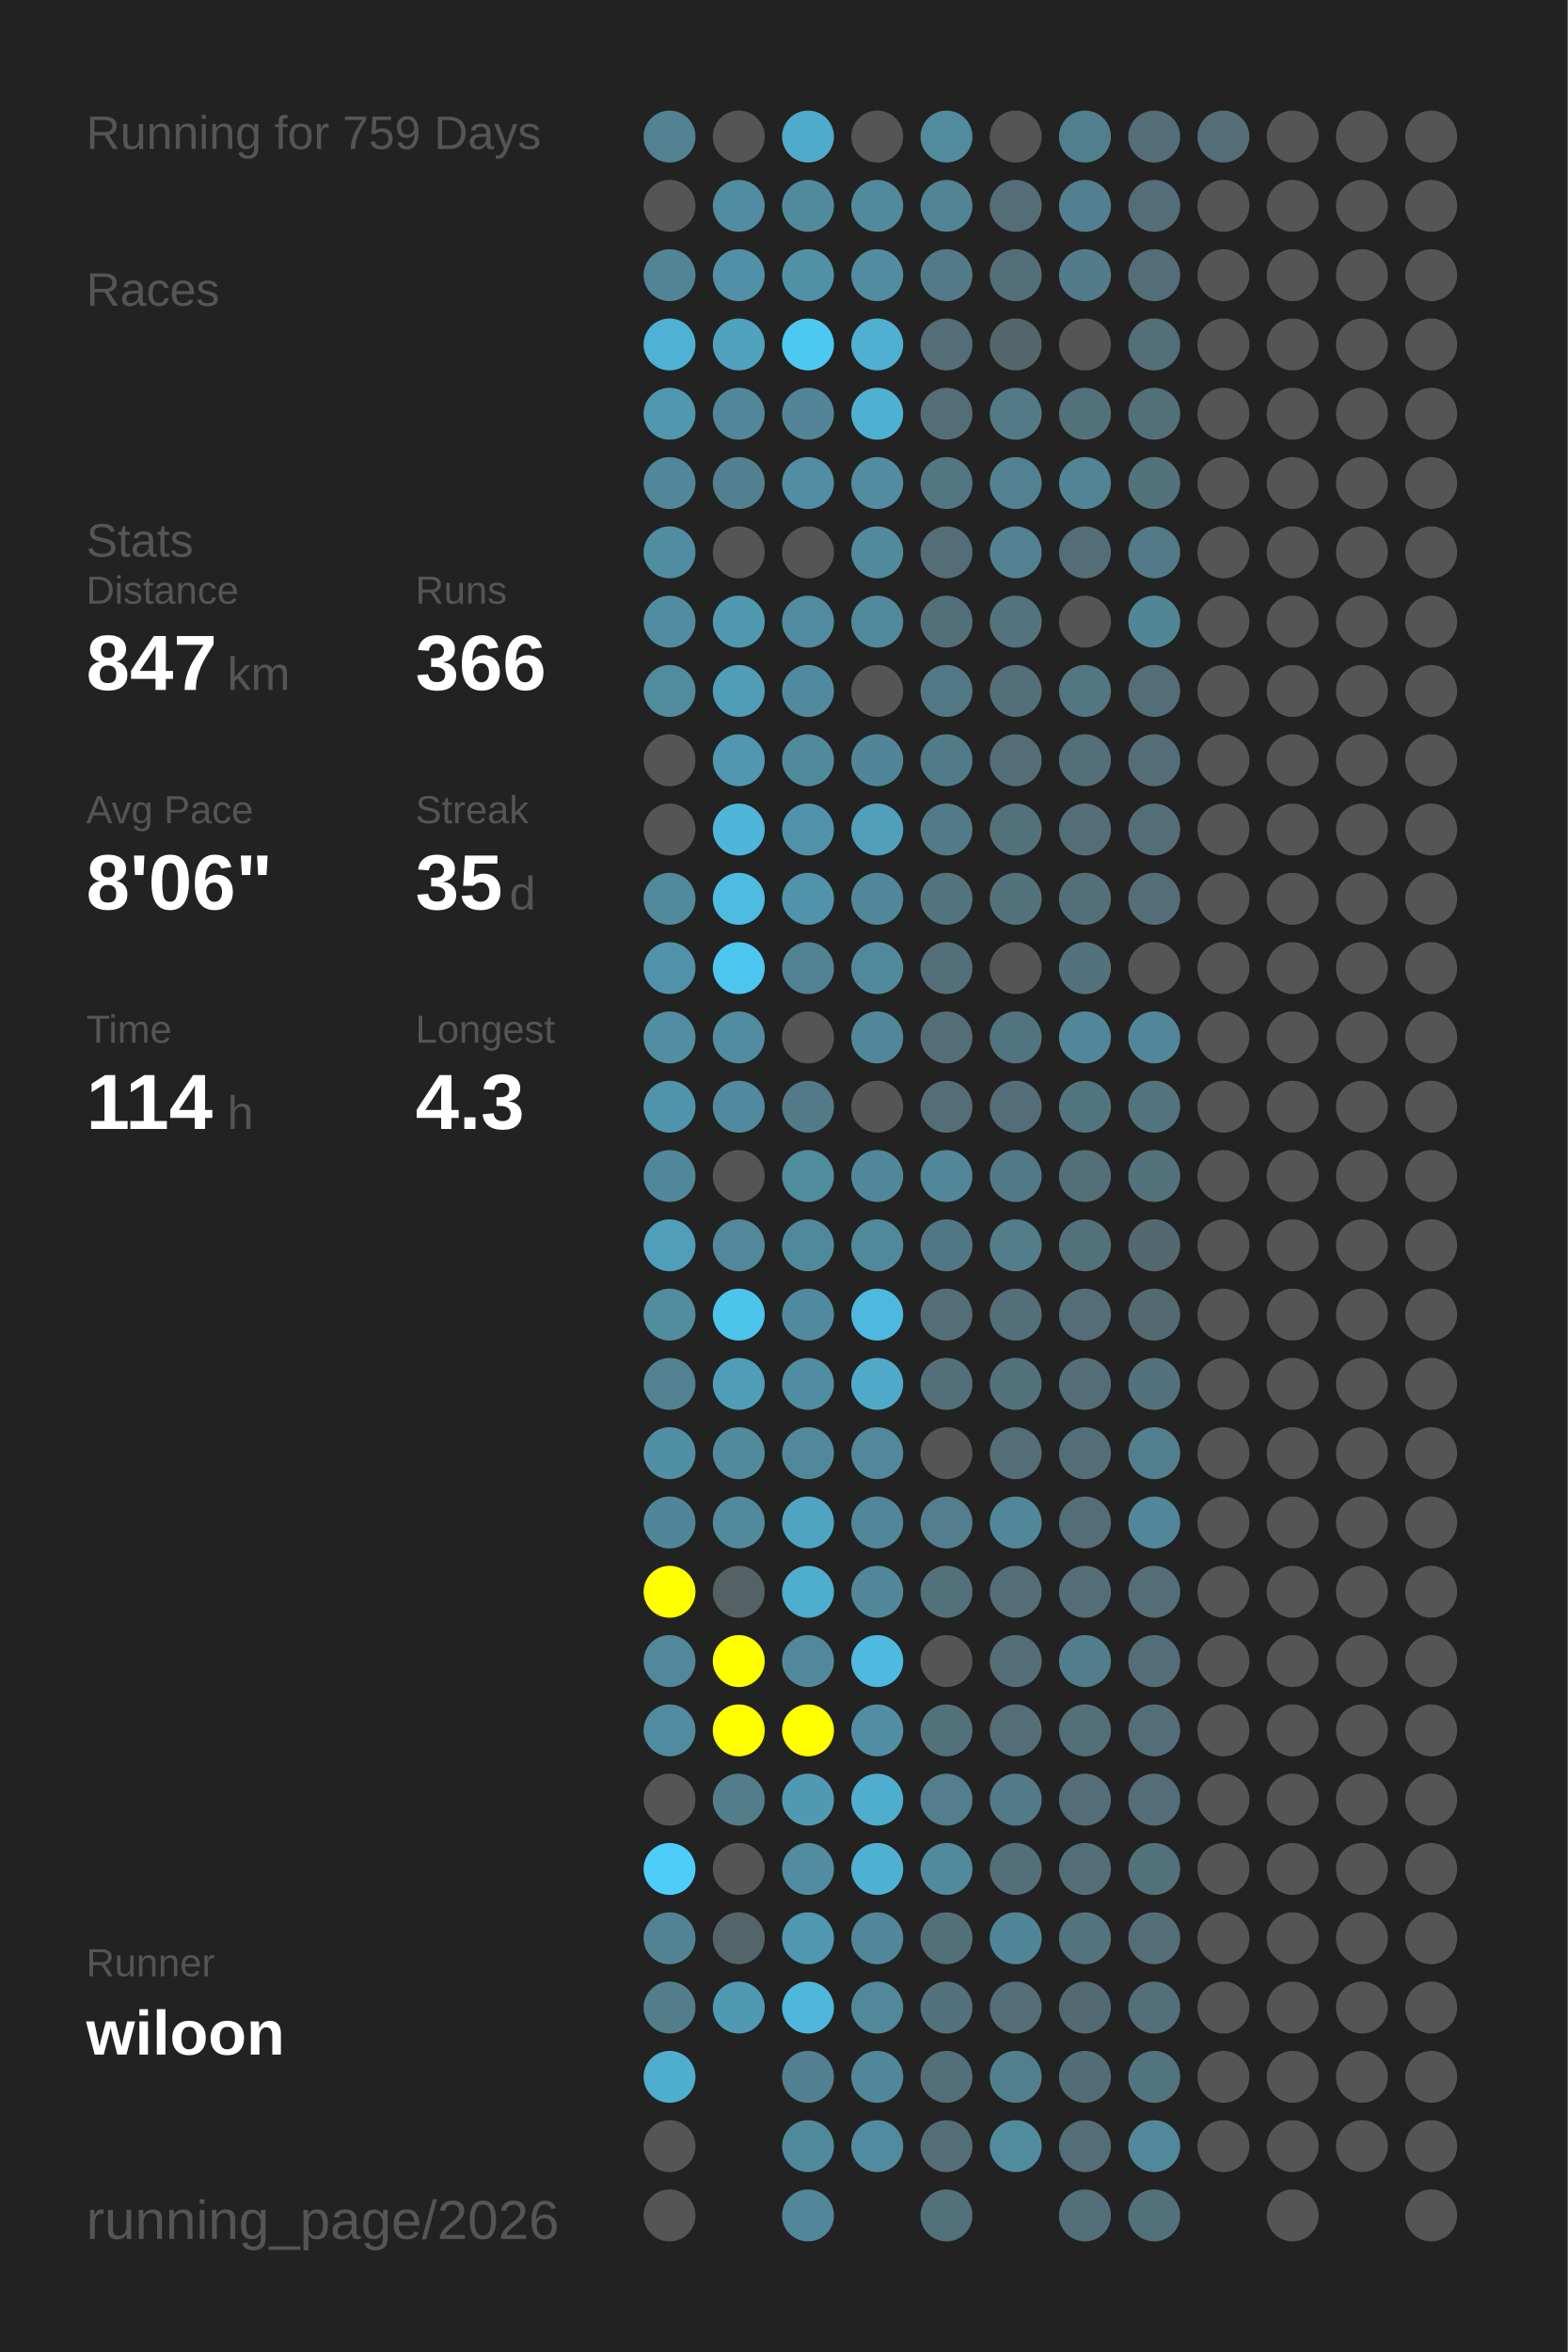
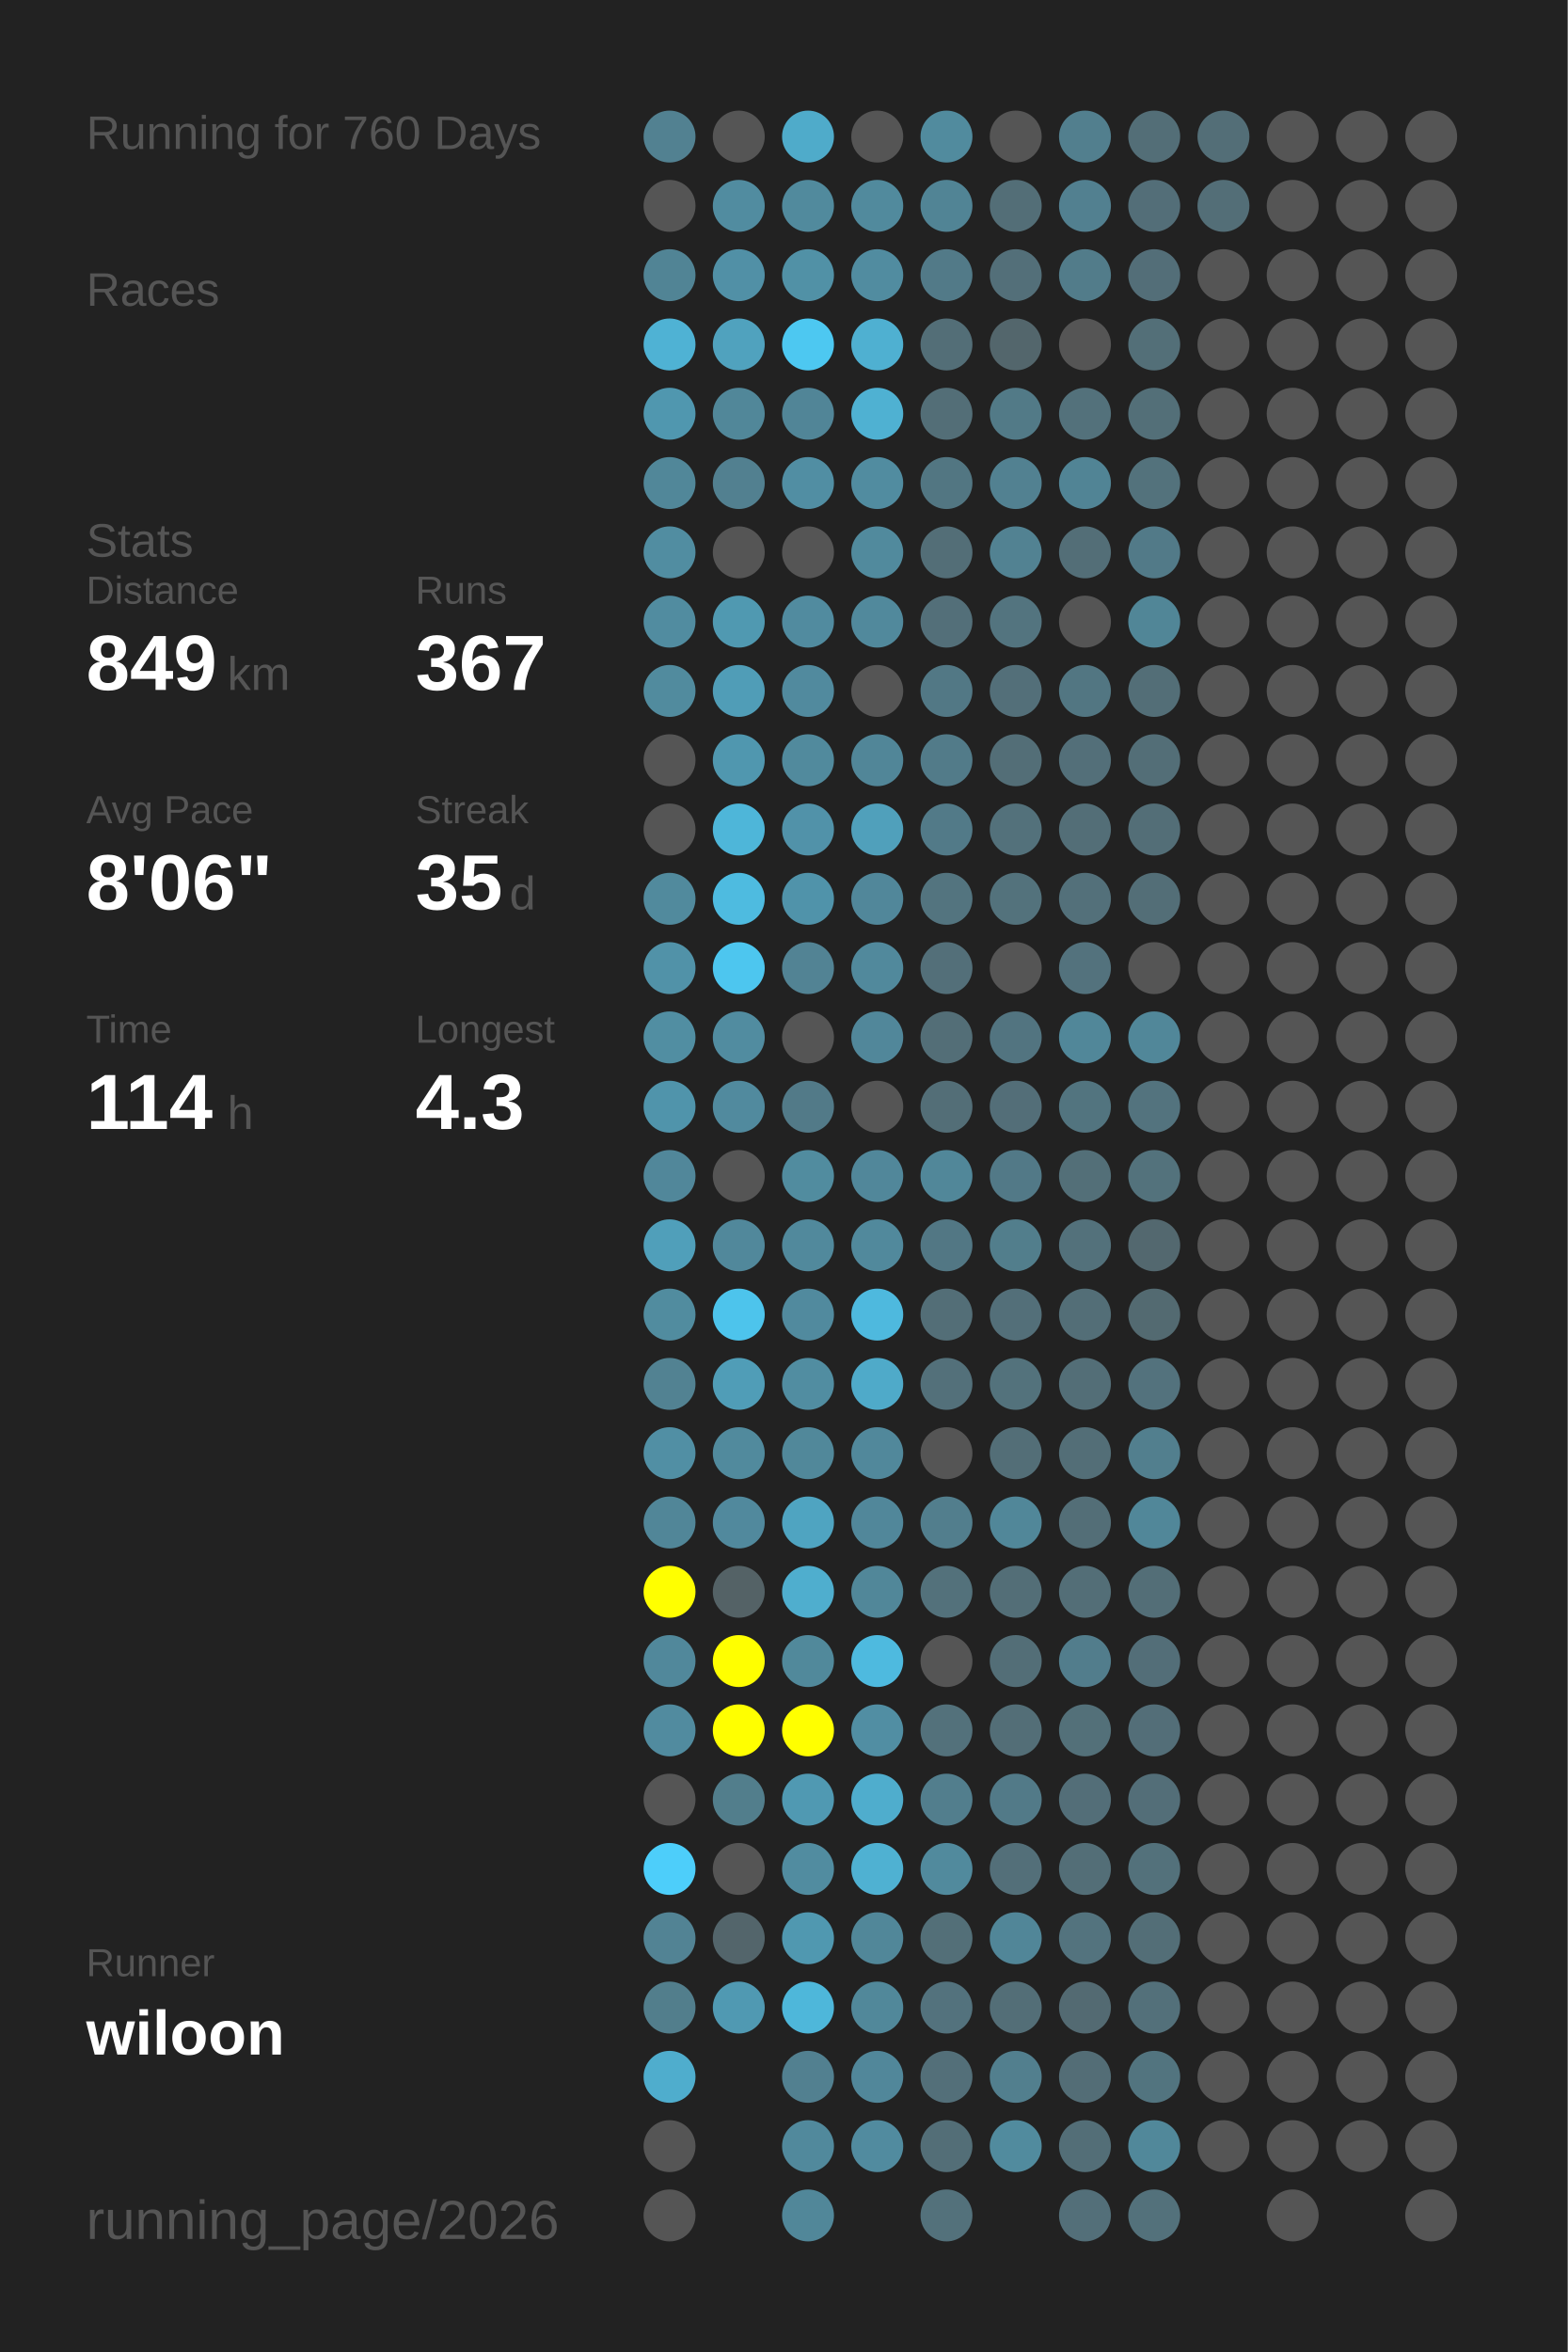
<svg xmlns="http://www.w3.org/2000/svg" baseProfile="full" height="300mm" version="1.1" viewBox="0,0,200,300" width="200mm">
  <defs />
  <rect fill="#222222" height="300" width="200" x="0" y="0" />
-   <text fill="#555555" style="font-size:6px; font-family:Arial;" x="11" y="19">Running for 759 Days</text>
+   <text fill="#555555" style="font-size:6px; font-family:Arial;" x="11" y="19">Running for 760 Days</text>
  <text fill="#555555" style="font-size:6px; font-family:Arial;" x="11" y="39">Races</text>
  <text fill="#555555" style="font-size:6px; font-family:Arial;" x="11" y="71">Stats</text>
  <text fill="#555555" style="font-size:5px; font-family:Arial;" x="11" y="77">Distance</text>
-   <text fill="#FFFFFF" style="font-size:10px; font-family:Arial; font-weight:bold;" x="11" y="88">847</text>
+   <text fill="#FFFFFF" style="font-size:10px; font-family:Arial; font-weight:bold;" x="11" y="88">849</text>
  <text fill="#555555" style="font-size:6px; font-family:Arial;" x="29" y="88">km</text>
  <text fill="#555555" style="font-size:5px; font-family:Arial;" x="53" y="77">Runs</text>
-   <text fill="#FFFFFF" style="font-size:10px; font-family:Arial; font-weight:bold;" x="53" y="88">366</text>
+   <text fill="#FFFFFF" style="font-size:10px; font-family:Arial; font-weight:bold;" x="53" y="88">367</text>
  <text fill="#555555" style="font-size:5px; font-family:Arial;" x="11" y="105">Avg Pace</text>
  <text fill="#FFFFFF" style="font-size:10px; font-family:Arial; font-weight:bold;" x="11" y="116">8'06"</text>
  <text fill="#555555" style="font-size:5px; font-family:Arial;" x="53" y="105">Streak</text>
  <text fill="#FFFFFF" style="font-size:10px; font-family:Arial; font-weight:bold;" x="53" y="116">35</text>
  <text fill="#555555" style="font-size:6px; font-family:Arial;" x="65" y="116">d</text>
  <text fill="#555555" style="font-size:5px; font-family:Arial;" x="11" y="133">Time</text>
  <text fill="#FFFFFF" style="font-size:10px; font-family:Arial; font-weight:bold;" x="11" y="144">114</text>
  <text fill="#555555" style="font-size:6px; font-family:Arial;" x="29" y="144">h</text>
  <text fill="#555555" style="font-size:5px; font-family:Arial;" x="53" y="133">Longest</text>
  <text fill="#FFFFFF" style="font-size:10px; font-family:Arial; font-weight:bold;" x="53" y="144">4.3</text>
  <text fill="#555555" style="font-size:5px; font-family:Arial;" x="11" y="252.065">Runner</text>
  <text fill="#FFFFFF" style="font-size:8px; font-family:Arial; font-weight:bold;" x="11" y="262.065">wiloon</text>
  <text fill="#555555" style="font-size:7px; font-family:Arial;" x="11" y="285.581">running_page/2026</text>
  <circle cx="85.417" cy="17.419" fill="#528191" r="3.312" />
  <circle cx="85.417" cy="26.258" fill="#555555" r="3.312" />
  <circle cx="85.417" cy="35.097" fill="#518495" r="3.312" />
  <circle cx="85.417" cy="43.935" fill="#4fb2d4" r="3.312" />
  <circle cx="85.417" cy="52.774" fill="#5097af" r="3.312" />
  <circle cx="85.417" cy="61.613" fill="#518799" r="3.312" />
  <circle cx="85.417" cy="70.452" fill="#518da1" r="3.312" />
  <circle cx="85.417" cy="79.29" fill="#518ca0" r="3.312" />
  <circle cx="85.417" cy="88.129" fill="#518b9e" r="3.312" />
  <circle cx="85.417" cy="96.968" fill="#555555" r="3.312" />
  <circle cx="85.417" cy="105.806" fill="#555555" r="3.312" />
  <circle cx="85.417" cy="114.645" fill="#518a9d" r="3.312" />
  <circle cx="85.417" cy="123.484" fill="#5192a8" r="3.312" />
  <circle cx="85.417" cy="132.323" fill="#518ea2" r="3.312" />
  <circle cx="85.417" cy="141.161" fill="#5094ab" r="3.312" />
  <circle cx="85.417" cy="150" fill="#51879a" r="3.312" />
  <circle cx="85.417" cy="158.839" fill="#509fba" r="3.312" />
  <circle cx="85.417" cy="167.677" fill="#518c9f" r="3.312" />
  <circle cx="85.417" cy="176.516" fill="#528292" r="3.312" />
  <circle cx="85.417" cy="185.355" fill="#518fa4" r="3.312" />
  <circle cx="85.417" cy="194.194" fill="#518698" r="3.312" />
  <circle cx="85.417" cy="203.032" fill="#FFFF00" r="3.312" />
  <circle cx="85.417" cy="211.871" fill="#51889b" r="3.312" />
  <circle cx="85.417" cy="220.71" fill="#518b9f" r="3.312" />
  <circle cx="85.417" cy="229.548" fill="#555555" r="3.312" />
  <circle cx="85.417" cy="238.387" fill="#4dcefa" r="3.312" />
  <circle cx="85.417" cy="247.226" fill="#528394" r="3.312" />
  <circle cx="85.417" cy="256.065" fill="#527e8c" r="3.312" />
  <circle cx="85.417" cy="264.903" fill="#4fadcd" r="3.312" />
  <circle cx="85.417" cy="273.742" fill="#555555" r="3.312" />
  <circle cx="85.417" cy="282.581" fill="#555555" r="3.312" />
  <circle cx="94.25" cy="17.419" fill="#555555" r="3.312" />
  <circle cx="94.25" cy="26.258" fill="#518ca0" r="3.312" />
  <circle cx="94.25" cy="35.097" fill="#5190a6" r="3.312" />
  <circle cx="94.25" cy="43.935" fill="#50a2be" r="3.312" />
  <circle cx="94.25" cy="52.774" fill="#518799" r="3.312" />
  <circle cx="94.25" cy="61.613" fill="#528090" r="3.312" />
  <circle cx="94.25" cy="70.452" fill="#555555" r="3.312" />
  <circle cx="94.25" cy="79.29" fill="#5099b1" r="3.312" />
  <circle cx="94.25" cy="88.129" fill="#509db7" r="3.312" />
  <circle cx="94.25" cy="96.968" fill="#5097af" r="3.312" />
  <circle cx="94.25" cy="105.806" fill="#4eb6d9" r="3.312" />
  <circle cx="94.25" cy="114.645" fill="#4ebbe0" r="3.312" />
  <circle cx="94.25" cy="123.484" fill="#4dc6ef" r="3.312" />
  <circle cx="94.25" cy="132.323" fill="#518ca0" r="3.312" />
  <circle cx="94.25" cy="141.161" fill="#518a9e" r="3.312" />
  <circle cx="94.25" cy="150" fill="#555555" r="3.312" />
  <circle cx="94.25" cy="158.839" fill="#51889b" r="3.312" />
  <circle cx="94.25" cy="167.677" fill="#4dc4ec" r="3.312" />
  <circle cx="94.25" cy="176.516" fill="#509db7" r="3.312" />
  <circle cx="94.25" cy="185.355" fill="#518a9d" r="3.312" />
  <circle cx="94.25" cy="194.194" fill="#51899d" r="3.312" />
  <circle cx="94.25" cy="203.032" fill="#546266" r="3.312" />
  <circle cx="94.25" cy="211.871" fill="#FFFF00" r="3.312" />
  <circle cx="94.25" cy="220.71" fill="#FFFF00" r="3.312" />
  <circle cx="94.25" cy="229.548" fill="#527e8c" r="3.312" />
  <circle cx="94.25" cy="238.387" fill="#555555" r="3.312" />
  <circle cx="94.25" cy="247.226" fill="#53656b" r="3.312" />
  <circle cx="94.25" cy="256.065" fill="#5099b2" r="3.312" />
  <circle cx="103.083" cy="17.419" fill="#4fabca" r="3.312" />
  <circle cx="103.083" cy="26.258" fill="#518a9d" r="3.312" />
  <circle cx="103.083" cy="35.097" fill="#5191a6" r="3.312" />
  <circle cx="103.083" cy="43.935" fill="#4dc8f1" r="3.312" />
  <circle cx="103.083" cy="52.774" fill="#518597" r="3.312" />
  <circle cx="103.083" cy="61.613" fill="#518ea3" r="3.312" />
  <circle cx="103.083" cy="70.452" fill="#555555" r="3.312" />
  <circle cx="103.083" cy="79.29" fill="#518b9f" r="3.312" />
  <circle cx="103.083" cy="88.129" fill="#518a9e" r="3.312" />
  <circle cx="103.083" cy="96.968" fill="#518a9d" r="3.312" />
  <circle cx="103.083" cy="105.806" fill="#5192a9" r="3.312" />
  <circle cx="103.083" cy="114.645" fill="#5093aa" r="3.312" />
  <circle cx="103.083" cy="123.484" fill="#528394" r="3.312" />
  <circle cx="103.083" cy="132.323" fill="#555555" r="3.312" />
  <circle cx="103.083" cy="141.161" fill="#527a88" r="3.312" />
  <circle cx="103.083" cy="150" fill="#518c9f" r="3.312" />
  <circle cx="103.083" cy="158.839" fill="#51899c" r="3.312" />
  <circle cx="103.083" cy="167.677" fill="#518a9e" r="3.312" />
  <circle cx="103.083" cy="176.516" fill="#518da1" r="3.312" />
  <circle cx="103.083" cy="185.355" fill="#51889a" r="3.312" />
  <circle cx="103.083" cy="194.194" fill="#4fa4c1" r="3.312" />
  <circle cx="103.083" cy="203.032" fill="#4faece" r="3.312" />
  <circle cx="103.083" cy="211.871" fill="#51899b" r="3.312" />
  <circle cx="103.083" cy="220.71" fill="#FFFF00" r="3.312" />
  <circle cx="103.083" cy="229.548" fill="#5099b2" r="3.312" />
  <circle cx="103.083" cy="238.387" fill="#518ca0" r="3.312" />
  <circle cx="103.083" cy="247.226" fill="#5098b0" r="3.312" />
  <circle cx="103.083" cy="256.065" fill="#4eb7da" r="3.312" />
  <circle cx="103.083" cy="264.903" fill="#528090" r="3.312" />
  <circle cx="103.083" cy="273.742" fill="#51899c" r="3.312" />
  <circle cx="103.083" cy="282.581" fill="#518799" r="3.312" />
  <circle cx="111.917" cy="17.419" fill="#555555" r="3.312" />
  <circle cx="111.917" cy="26.258" fill="#518a9d" r="3.312" />
  <circle cx="111.917" cy="35.097" fill="#518ca0" r="3.312" />
  <circle cx="111.917" cy="43.935" fill="#4fb0d1" r="3.312" />
  <circle cx="111.917" cy="52.774" fill="#4fb1d2" r="3.312" />
  <circle cx="111.917" cy="61.613" fill="#518ca0" r="3.312" />
  <circle cx="111.917" cy="70.452" fill="#518a9d" r="3.312" />
  <circle cx="111.917" cy="79.29" fill="#51899c" r="3.312" />
  <circle cx="111.917" cy="88.129" fill="#555555" r="3.312" />
  <circle cx="111.917" cy="96.968" fill="#518698" r="3.312" />
  <circle cx="111.917" cy="105.806" fill="#50a0bb" r="3.312" />
  <circle cx="111.917" cy="114.645" fill="#51879a" r="3.312" />
  <circle cx="111.917" cy="123.484" fill="#51899c" r="3.312" />
  <circle cx="111.917" cy="132.323" fill="#51879a" r="3.312" />
  <circle cx="111.917" cy="141.161" fill="#555555" r="3.312" />
  <circle cx="111.917" cy="150" fill="#51879a" r="3.312" />
  <circle cx="111.917" cy="158.839" fill="#51899c" r="3.312" />
  <circle cx="111.917" cy="167.677" fill="#4eb9de" r="3.312" />
  <circle cx="111.917" cy="176.516" fill="#4faac9" r="3.312" />
  <circle cx="111.917" cy="185.355" fill="#51889b" r="3.312" />
  <circle cx="111.917" cy="194.194" fill="#51879a" r="3.312" />
  <circle cx="111.917" cy="203.032" fill="#518799" r="3.312" />
  <circle cx="111.917" cy="211.871" fill="#4ebadf" r="3.312" />
  <circle cx="111.917" cy="220.71" fill="#518ea3" r="3.312" />
  <circle cx="111.917" cy="229.548" fill="#4fadcd" r="3.312" />
  <circle cx="111.917" cy="238.387" fill="#4fb1d2" r="3.312" />
  <circle cx="111.917" cy="247.226" fill="#518799" r="3.312" />
  <circle cx="111.917" cy="256.065" fill="#51889a" r="3.312" />
  <circle cx="111.917" cy="264.903" fill="#51879a" r="3.312" />
  <circle cx="111.917" cy="273.742" fill="#518b9f" r="3.312" />
  <circle cx="120.75" cy="17.419" fill="#518b9e" r="3.312" />
  <circle cx="120.75" cy="26.258" fill="#518495" r="3.312" />
  <circle cx="120.75" cy="35.097" fill="#527a88" r="3.312" />
  <circle cx="120.75" cy="43.935" fill="#536e77" r="3.312" />
  <circle cx="120.75" cy="52.774" fill="#536e77" r="3.312" />
  <circle cx="120.75" cy="61.613" fill="#527682" r="3.312" />
  <circle cx="120.75" cy="70.452" fill="#536e77" r="3.312" />
  <circle cx="120.75" cy="79.29" fill="#536f79" r="3.312" />
  <circle cx="120.75" cy="88.129" fill="#527885" r="3.312" />
  <circle cx="120.75" cy="96.968" fill="#527b89" r="3.312" />
  <circle cx="120.75" cy="105.806" fill="#527a88" r="3.312" />
  <circle cx="120.75" cy="114.645" fill="#53747f" r="3.312" />
  <circle cx="120.75" cy="123.484" fill="#536f79" r="3.312" />
  <circle cx="120.75" cy="132.323" fill="#536e77" r="3.312" />
  <circle cx="120.75" cy="141.161" fill="#536e77" r="3.312" />
  <circle cx="120.75" cy="150" fill="#518799" r="3.312" />
  <circle cx="120.75" cy="158.839" fill="#527784" r="3.312" />
  <circle cx="120.75" cy="167.677" fill="#536e77" r="3.312" />
  <circle cx="120.75" cy="176.516" fill="#53707a" r="3.312" />
  <circle cx="120.75" cy="185.355" fill="#555555" r="3.312" />
  <circle cx="120.75" cy="194.194" fill="#527e8d" r="3.312" />
  <circle cx="120.75" cy="203.032" fill="#53717b" r="3.312" />
  <circle cx="120.75" cy="211.871" fill="#555555" r="3.312" />
  <circle cx="120.75" cy="220.71" fill="#53717b" r="3.312" />
  <circle cx="120.75" cy="229.548" fill="#527e8d" r="3.312" />
  <circle cx="120.75" cy="238.387" fill="#518a9d" r="3.312" />
  <circle cx="120.75" cy="247.226" fill="#536f78" r="3.312" />
  <circle cx="120.75" cy="256.065" fill="#53727d" r="3.312" />
  <circle cx="120.75" cy="264.903" fill="#536f79" r="3.312" />
  <circle cx="120.75" cy="273.742" fill="#536e77" r="3.312" />
  <circle cx="120.75" cy="282.581" fill="#53717b" r="3.312" />
  <circle cx="129.583" cy="17.419" fill="#555555" r="3.312" />
  <circle cx="129.583" cy="26.258" fill="#536e77" r="3.312" />
  <circle cx="129.583" cy="35.097" fill="#536f79" r="3.312" />
  <circle cx="129.583" cy="43.935" fill="#53666c" r="3.312" />
  <circle cx="129.583" cy="52.774" fill="#527a87" r="3.312" />
  <circle cx="129.583" cy="61.613" fill="#528191" r="3.312" />
  <circle cx="129.583" cy="70.452" fill="#528292" r="3.312" />
  <circle cx="129.583" cy="79.29" fill="#53747f" r="3.312" />
  <circle cx="129.583" cy="88.129" fill="#536f79" r="3.312" />
  <circle cx="129.583" cy="96.968" fill="#536e77" r="3.312" />
  <circle cx="129.583" cy="105.806" fill="#53717b" r="3.312" />
  <circle cx="129.583" cy="114.645" fill="#53727c" r="3.312" />
  <circle cx="129.583" cy="123.484" fill="#555555" r="3.312" />
  <circle cx="129.583" cy="132.323" fill="#527480" r="3.312" />
  <circle cx="129.583" cy="141.161" fill="#536e78" r="3.312" />
  <circle cx="129.583" cy="150" fill="#527987" r="3.312" />
  <circle cx="129.583" cy="158.839" fill="#527e8c" r="3.312" />
  <circle cx="129.583" cy="167.677" fill="#536f79" r="3.312" />
  <circle cx="129.583" cy="176.516" fill="#53727c" r="3.312" />
  <circle cx="129.583" cy="185.355" fill="#536e77" r="3.312" />
  <circle cx="129.583" cy="194.194" fill="#518799" r="3.312" />
  <circle cx="129.583" cy="203.032" fill="#536e77" r="3.312" />
  <circle cx="129.583" cy="211.871" fill="#536e77" r="3.312" />
  <circle cx="129.583" cy="220.71" fill="#536e77" r="3.312" />
  <circle cx="129.583" cy="229.548" fill="#527a88" r="3.312" />
  <circle cx="129.583" cy="238.387" fill="#536f79" r="3.312" />
  <circle cx="129.583" cy="247.226" fill="#518698" r="3.312" />
  <circle cx="129.583" cy="256.065" fill="#536e77" r="3.312" />
  <circle cx="129.583" cy="264.903" fill="#527f8e" r="3.312" />
  <circle cx="129.583" cy="273.742" fill="#518b9e" r="3.312" />
  <circle cx="138.417" cy="17.419" fill="#527f8e" r="3.312" />
  <circle cx="138.417" cy="26.258" fill="#528090" r="3.312" />
  <circle cx="138.417" cy="35.097" fill="#527c8a" r="3.312" />
  <circle cx="138.417" cy="43.935" fill="#555555" r="3.312" />
  <circle cx="138.417" cy="52.774" fill="#53717b" r="3.312" />
  <circle cx="138.417" cy="61.613" fill="#518495" r="3.312" />
  <circle cx="138.417" cy="70.452" fill="#536e77" r="3.312" />
  <circle cx="138.417" cy="79.29" fill="#555555" r="3.312" />
  <circle cx="138.417" cy="88.129" fill="#527682" r="3.312" />
  <circle cx="138.417" cy="96.968" fill="#536f79" r="3.312" />
  <circle cx="138.417" cy="105.806" fill="#536e77" r="3.312" />
  <circle cx="138.417" cy="114.645" fill="#53707a" r="3.312" />
  <circle cx="138.417" cy="123.484" fill="#53727d" r="3.312" />
  <circle cx="138.417" cy="132.323" fill="#518799" r="3.312" />
  <circle cx="138.417" cy="141.161" fill="#52747f" r="3.312" />
  <circle cx="138.417" cy="150" fill="#536f78" r="3.312" />
  <circle cx="138.417" cy="158.839" fill="#53717b" r="3.312" />
  <circle cx="138.417" cy="167.677" fill="#536e77" r="3.312" />
  <circle cx="138.417" cy="176.516" fill="#536e77" r="3.312" />
  <circle cx="138.417" cy="185.355" fill="#536e77" r="3.312" />
  <circle cx="138.417" cy="194.194" fill="#536e77" r="3.312" />
  <circle cx="138.417" cy="203.032" fill="#536e77" r="3.312" />
  <circle cx="138.417" cy="211.871" fill="#527d8c" r="3.312" />
  <circle cx="138.417" cy="220.71" fill="#537079" r="3.312" />
  <circle cx="138.417" cy="229.548" fill="#536e78" r="3.312" />
  <circle cx="138.417" cy="238.387" fill="#536e77" r="3.312" />
  <circle cx="138.417" cy="247.226" fill="#53737e" r="3.312" />
  <circle cx="138.417" cy="256.065" fill="#536a72" r="3.312" />
  <circle cx="138.417" cy="264.903" fill="#536d76" r="3.312" />
  <circle cx="138.417" cy="273.742" fill="#536e77" r="3.312" />
  <circle cx="138.417" cy="282.581" fill="#536f79" r="3.312" />
  <circle cx="147.25" cy="17.419" fill="#536e77" r="3.312" />
  <circle cx="147.25" cy="26.258" fill="#536e78" r="3.312" />
  <circle cx="147.25" cy="35.097" fill="#536e78" r="3.312" />
  <circle cx="147.25" cy="43.935" fill="#536f78" r="3.312" />
  <circle cx="147.25" cy="52.774" fill="#536f78" r="3.312" />
  <circle cx="147.25" cy="61.613" fill="#53727c" r="3.312" />
  <circle cx="147.25" cy="70.452" fill="#527a88" r="3.312" />
  <circle cx="147.25" cy="79.29" fill="#518697" r="3.312" />
  <circle cx="147.25" cy="88.129" fill="#536e77" r="3.312" />
  <circle cx="147.25" cy="96.968" fill="#536e77" r="3.312" />
  <circle cx="147.25" cy="105.806" fill="#536e77" r="3.312" />
  <circle cx="147.25" cy="114.645" fill="#536e77" r="3.312" />
  <circle cx="147.25" cy="123.484" fill="#555555" r="3.312" />
  <circle cx="147.25" cy="132.323" fill="#518799" r="3.312" />
  <circle cx="147.25" cy="141.161" fill="#53737e" r="3.312" />
  <circle cx="147.25" cy="150" fill="#53727c" r="3.312" />
  <circle cx="147.25" cy="158.839" fill="#53686f" r="3.312" />
  <circle cx="147.25" cy="167.677" fill="#536a71" r="3.312" />
  <circle cx="147.25" cy="176.516" fill="#53727d" r="3.312" />
  <circle cx="147.25" cy="185.355" fill="#527f8e" r="3.312" />
  <circle cx="147.25" cy="194.194" fill="#518799" r="3.312" />
  <circle cx="147.25" cy="203.032" fill="#536e77" r="3.312" />
  <circle cx="147.25" cy="211.871" fill="#536e78" r="3.312" />
  <circle cx="147.25" cy="220.71" fill="#536e78" r="3.312" />
  <circle cx="147.25" cy="229.548" fill="#536e78" r="3.312" />
  <circle cx="147.25" cy="238.387" fill="#53717b" r="3.312" />
  <circle cx="147.25" cy="247.226" fill="#536e77" r="3.312" />
  <circle cx="147.25" cy="256.065" fill="#53707a" r="3.312" />
  <circle cx="147.25" cy="264.903" fill="#52747f" r="3.312" />
  <circle cx="147.25" cy="273.742" fill="#51889a" r="3.312" />
  <circle cx="147.25" cy="282.581" fill="#53717b" r="3.312" />
  <circle cx="156.083" cy="17.419" fill="#536e77" r="3.312" />
-   <circle cx="156.083" cy="26.258" fill="#555555" r="3.312" />
+   <circle cx="156.083" cy="26.258" fill="#536e77" r="3.312" />
  <circle cx="156.083" cy="35.097" fill="#555555" r="3.312" />
  <circle cx="156.083" cy="43.935" fill="#555555" r="3.312" />
  <circle cx="156.083" cy="52.774" fill="#555555" r="3.312" />
  <circle cx="156.083" cy="61.613" fill="#555555" r="3.312" />
  <circle cx="156.083" cy="70.452" fill="#555555" r="3.312" />
  <circle cx="156.083" cy="79.29" fill="#555555" r="3.312" />
  <circle cx="156.083" cy="88.129" fill="#555555" r="3.312" />
  <circle cx="156.083" cy="96.968" fill="#555555" r="3.312" />
  <circle cx="156.083" cy="105.806" fill="#555555" r="3.312" />
  <circle cx="156.083" cy="114.645" fill="#555555" r="3.312" />
  <circle cx="156.083" cy="123.484" fill="#555555" r="3.312" />
  <circle cx="156.083" cy="132.323" fill="#555555" r="3.312" />
  <circle cx="156.083" cy="141.161" fill="#555555" r="3.312" />
  <circle cx="156.083" cy="150" fill="#555555" r="3.312" />
  <circle cx="156.083" cy="158.839" fill="#555555" r="3.312" />
  <circle cx="156.083" cy="167.677" fill="#555555" r="3.312" />
  <circle cx="156.083" cy="176.516" fill="#555555" r="3.312" />
  <circle cx="156.083" cy="185.355" fill="#555555" r="3.312" />
  <circle cx="156.083" cy="194.194" fill="#555555" r="3.312" />
  <circle cx="156.083" cy="203.032" fill="#555555" r="3.312" />
  <circle cx="156.083" cy="211.871" fill="#555555" r="3.312" />
  <circle cx="156.083" cy="220.71" fill="#555555" r="3.312" />
  <circle cx="156.083" cy="229.548" fill="#555555" r="3.312" />
  <circle cx="156.083" cy="238.387" fill="#555555" r="3.312" />
  <circle cx="156.083" cy="247.226" fill="#555555" r="3.312" />
  <circle cx="156.083" cy="256.065" fill="#555555" r="3.312" />
  <circle cx="156.083" cy="264.903" fill="#555555" r="3.312" />
  <circle cx="156.083" cy="273.742" fill="#555555" r="3.312" />
  <circle cx="164.917" cy="17.419" fill="#555555" r="3.312" />
  <circle cx="164.917" cy="26.258" fill="#555555" r="3.312" />
  <circle cx="164.917" cy="35.097" fill="#555555" r="3.312" />
  <circle cx="164.917" cy="43.935" fill="#555555" r="3.312" />
  <circle cx="164.917" cy="52.774" fill="#555555" r="3.312" />
  <circle cx="164.917" cy="61.613" fill="#555555" r="3.312" />
  <circle cx="164.917" cy="70.452" fill="#555555" r="3.312" />
  <circle cx="164.917" cy="79.29" fill="#555555" r="3.312" />
  <circle cx="164.917" cy="88.129" fill="#555555" r="3.312" />
  <circle cx="164.917" cy="96.968" fill="#555555" r="3.312" />
  <circle cx="164.917" cy="105.806" fill="#555555" r="3.312" />
  <circle cx="164.917" cy="114.645" fill="#555555" r="3.312" />
  <circle cx="164.917" cy="123.484" fill="#555555" r="3.312" />
  <circle cx="164.917" cy="132.323" fill="#555555" r="3.312" />
  <circle cx="164.917" cy="141.161" fill="#555555" r="3.312" />
  <circle cx="164.917" cy="150" fill="#555555" r="3.312" />
  <circle cx="164.917" cy="158.839" fill="#555555" r="3.312" />
  <circle cx="164.917" cy="167.677" fill="#555555" r="3.312" />
  <circle cx="164.917" cy="176.516" fill="#555555" r="3.312" />
  <circle cx="164.917" cy="185.355" fill="#555555" r="3.312" />
  <circle cx="164.917" cy="194.194" fill="#555555" r="3.312" />
  <circle cx="164.917" cy="203.032" fill="#555555" r="3.312" />
  <circle cx="164.917" cy="211.871" fill="#555555" r="3.312" />
  <circle cx="164.917" cy="220.71" fill="#555555" r="3.312" />
  <circle cx="164.917" cy="229.548" fill="#555555" r="3.312" />
  <circle cx="164.917" cy="238.387" fill="#555555" r="3.312" />
  <circle cx="164.917" cy="247.226" fill="#555555" r="3.312" />
  <circle cx="164.917" cy="256.065" fill="#555555" r="3.312" />
  <circle cx="164.917" cy="264.903" fill="#555555" r="3.312" />
  <circle cx="164.917" cy="273.742" fill="#555555" r="3.312" />
  <circle cx="164.917" cy="282.581" fill="#555555" r="3.312" />
  <circle cx="173.75" cy="17.419" fill="#555555" r="3.312" />
  <circle cx="173.75" cy="26.258" fill="#555555" r="3.312" />
  <circle cx="173.75" cy="35.097" fill="#555555" r="3.312" />
  <circle cx="173.75" cy="43.935" fill="#555555" r="3.312" />
  <circle cx="173.75" cy="52.774" fill="#555555" r="3.312" />
  <circle cx="173.75" cy="61.613" fill="#555555" r="3.312" />
  <circle cx="173.75" cy="70.452" fill="#555555" r="3.312" />
  <circle cx="173.75" cy="79.29" fill="#555555" r="3.312" />
  <circle cx="173.75" cy="88.129" fill="#555555" r="3.312" />
  <circle cx="173.75" cy="96.968" fill="#555555" r="3.312" />
  <circle cx="173.75" cy="105.806" fill="#555555" r="3.312" />
  <circle cx="173.75" cy="114.645" fill="#555555" r="3.312" />
  <circle cx="173.75" cy="123.484" fill="#555555" r="3.312" />
  <circle cx="173.75" cy="132.323" fill="#555555" r="3.312" />
  <circle cx="173.75" cy="141.161" fill="#555555" r="3.312" />
  <circle cx="173.75" cy="150" fill="#555555" r="3.312" />
  <circle cx="173.75" cy="158.839" fill="#555555" r="3.312" />
  <circle cx="173.75" cy="167.677" fill="#555555" r="3.312" />
  <circle cx="173.75" cy="176.516" fill="#555555" r="3.312" />
  <circle cx="173.75" cy="185.355" fill="#555555" r="3.312" />
  <circle cx="173.75" cy="194.194" fill="#555555" r="3.312" />
  <circle cx="173.75" cy="203.032" fill="#555555" r="3.312" />
  <circle cx="173.75" cy="211.871" fill="#555555" r="3.312" />
  <circle cx="173.75" cy="220.71" fill="#555555" r="3.312" />
  <circle cx="173.75" cy="229.548" fill="#555555" r="3.312" />
  <circle cx="173.75" cy="238.387" fill="#555555" r="3.312" />
  <circle cx="173.75" cy="247.226" fill="#555555" r="3.312" />
  <circle cx="173.75" cy="256.065" fill="#555555" r="3.312" />
  <circle cx="173.75" cy="264.903" fill="#555555" r="3.312" />
  <circle cx="173.75" cy="273.742" fill="#555555" r="3.312" />
  <circle cx="182.583" cy="17.419" fill="#555555" r="3.312" />
  <circle cx="182.583" cy="26.258" fill="#555555" r="3.312" />
  <circle cx="182.583" cy="35.097" fill="#555555" r="3.312" />
  <circle cx="182.583" cy="43.935" fill="#555555" r="3.312" />
  <circle cx="182.583" cy="52.774" fill="#555555" r="3.312" />
  <circle cx="182.583" cy="61.613" fill="#555555" r="3.312" />
  <circle cx="182.583" cy="70.452" fill="#555555" r="3.312" />
  <circle cx="182.583" cy="79.29" fill="#555555" r="3.312" />
  <circle cx="182.583" cy="88.129" fill="#555555" r="3.312" />
  <circle cx="182.583" cy="96.968" fill="#555555" r="3.312" />
  <circle cx="182.583" cy="105.806" fill="#555555" r="3.312" />
  <circle cx="182.583" cy="114.645" fill="#555555" r="3.312" />
  <circle cx="182.583" cy="123.484" fill="#555555" r="3.312" />
  <circle cx="182.583" cy="132.323" fill="#555555" r="3.312" />
  <circle cx="182.583" cy="141.161" fill="#555555" r="3.312" />
  <circle cx="182.583" cy="150" fill="#555555" r="3.312" />
  <circle cx="182.583" cy="158.839" fill="#555555" r="3.312" />
  <circle cx="182.583" cy="167.677" fill="#555555" r="3.312" />
  <circle cx="182.583" cy="176.516" fill="#555555" r="3.312" />
  <circle cx="182.583" cy="185.355" fill="#555555" r="3.312" />
  <circle cx="182.583" cy="194.194" fill="#555555" r="3.312" />
  <circle cx="182.583" cy="203.032" fill="#555555" r="3.312" />
  <circle cx="182.583" cy="211.871" fill="#555555" r="3.312" />
  <circle cx="182.583" cy="220.71" fill="#555555" r="3.312" />
  <circle cx="182.583" cy="229.548" fill="#555555" r="3.312" />
  <circle cx="182.583" cy="238.387" fill="#555555" r="3.312" />
  <circle cx="182.583" cy="247.226" fill="#555555" r="3.312" />
  <circle cx="182.583" cy="256.065" fill="#555555" r="3.312" />
  <circle cx="182.583" cy="264.903" fill="#555555" r="3.312" />
  <circle cx="182.583" cy="273.742" fill="#555555" r="3.312" />
  <circle cx="182.583" cy="282.581" fill="#555555" r="3.312" />
</svg>
